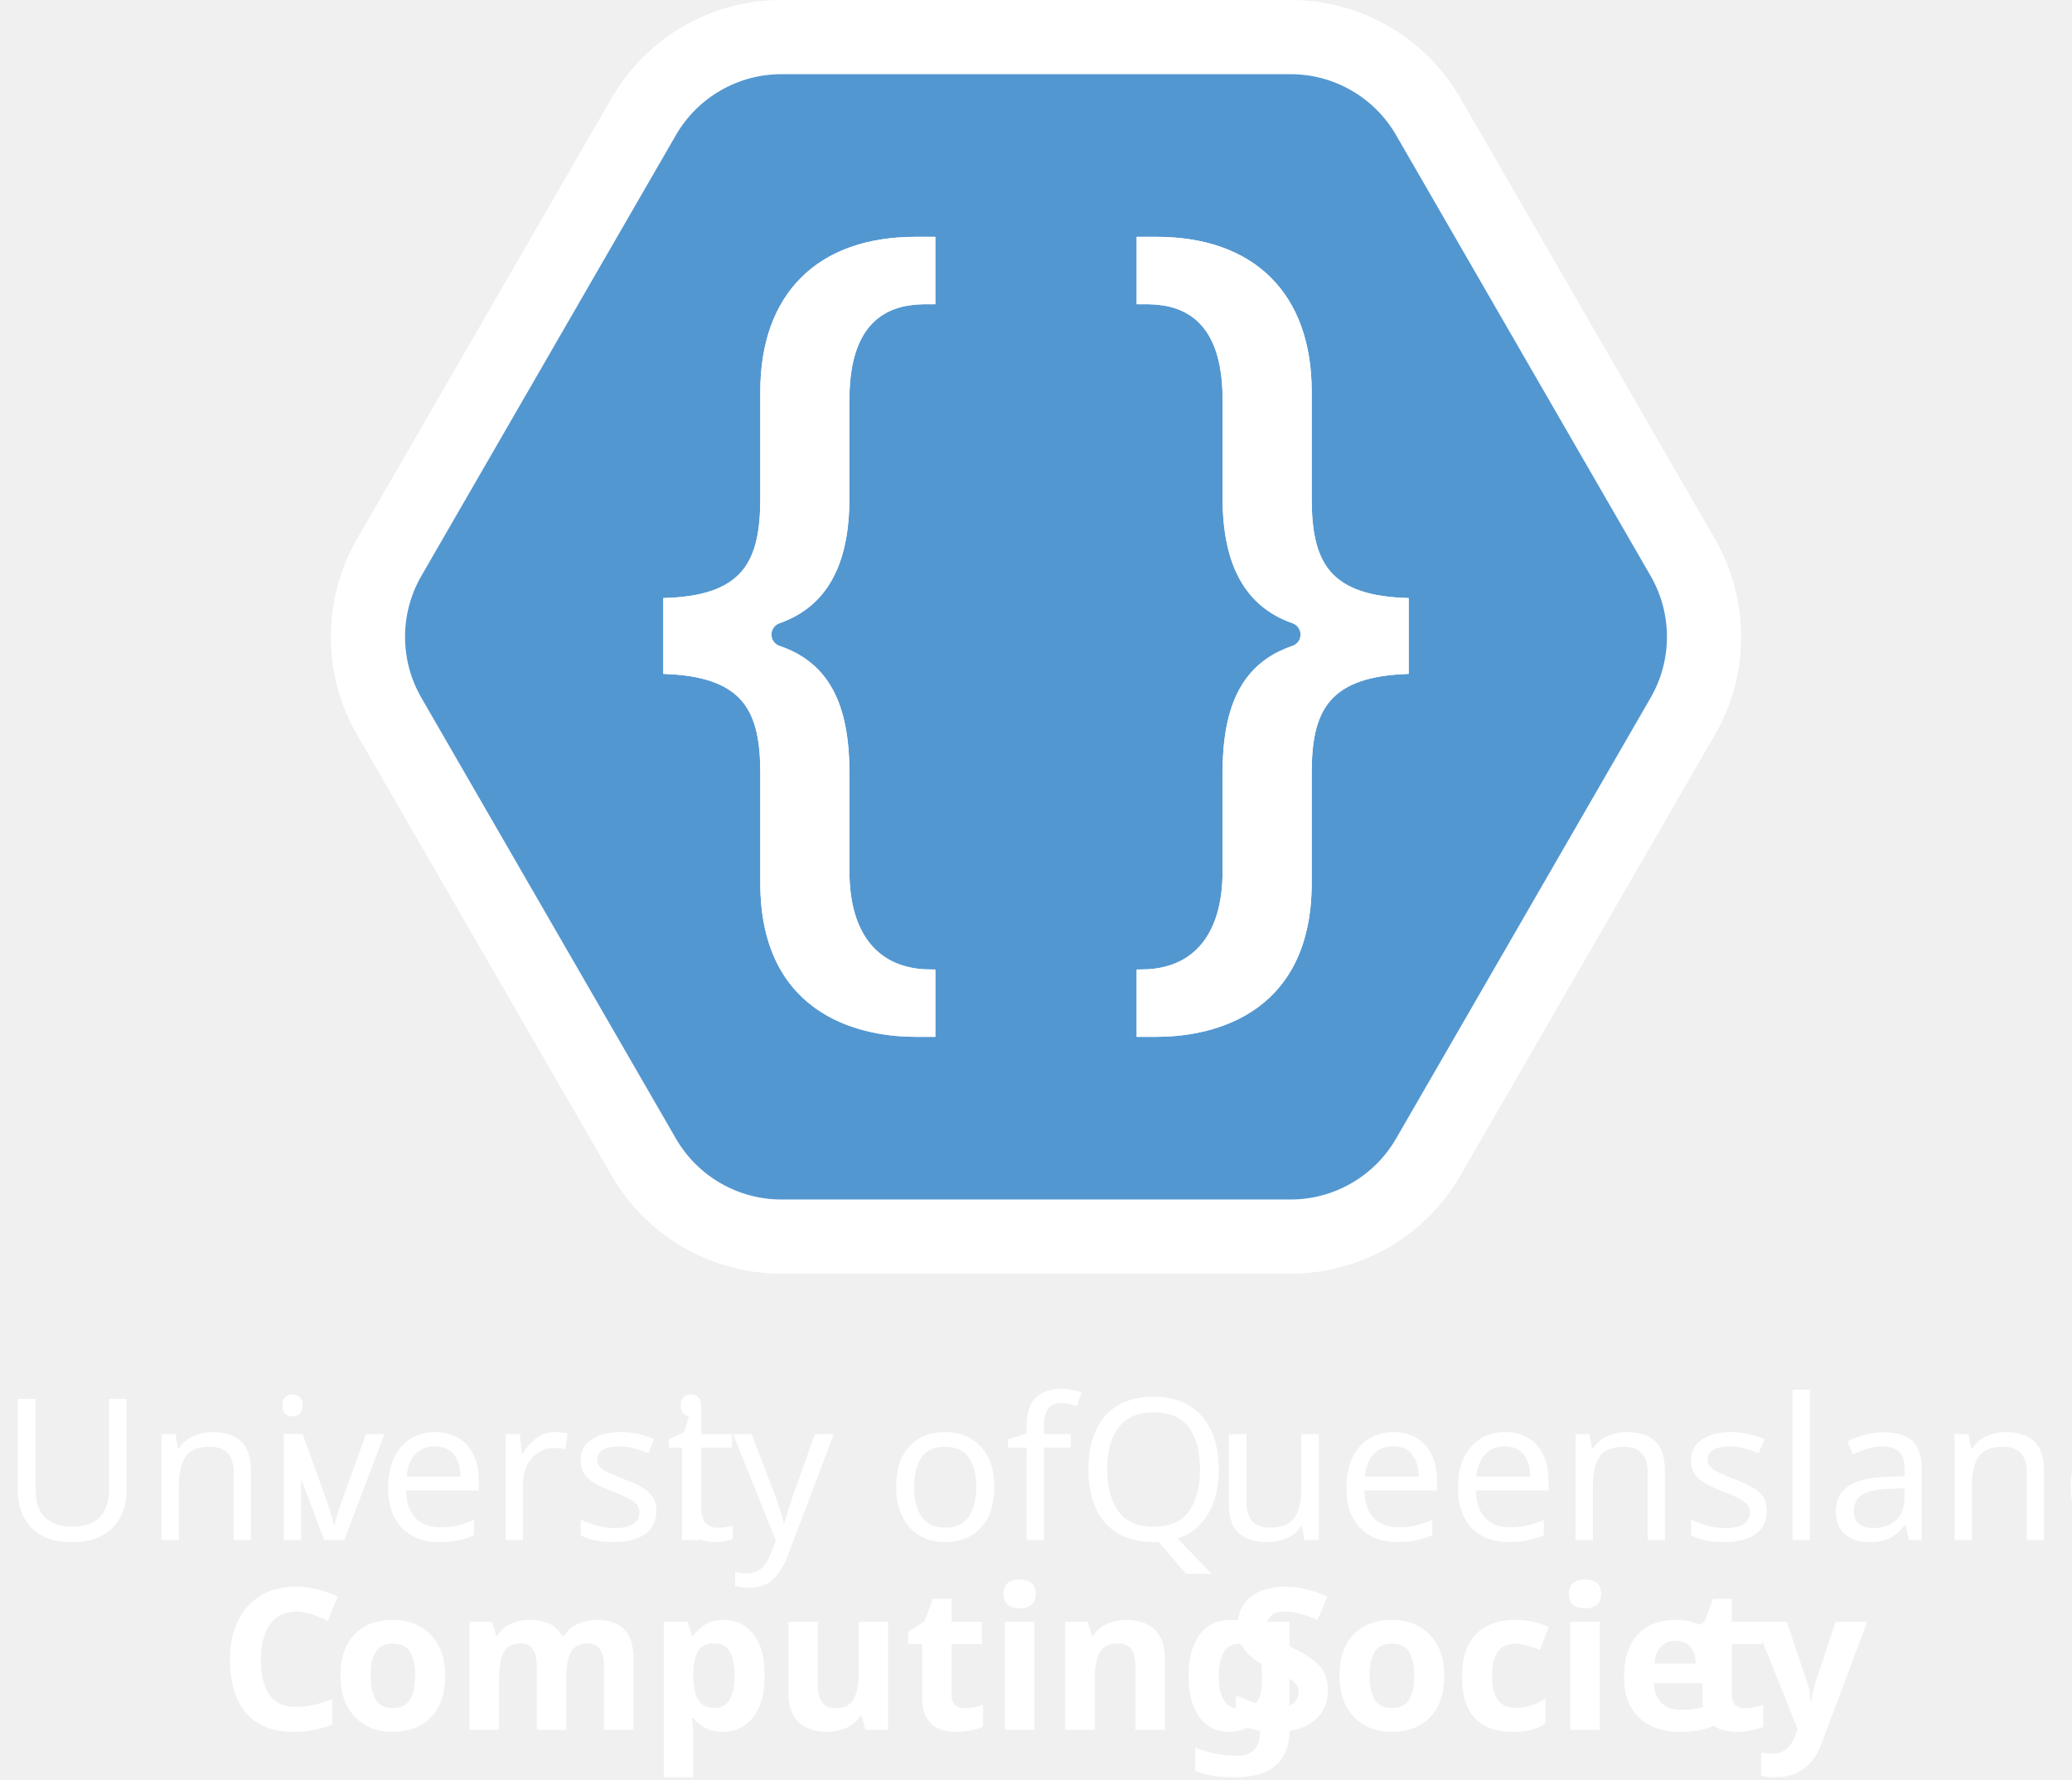
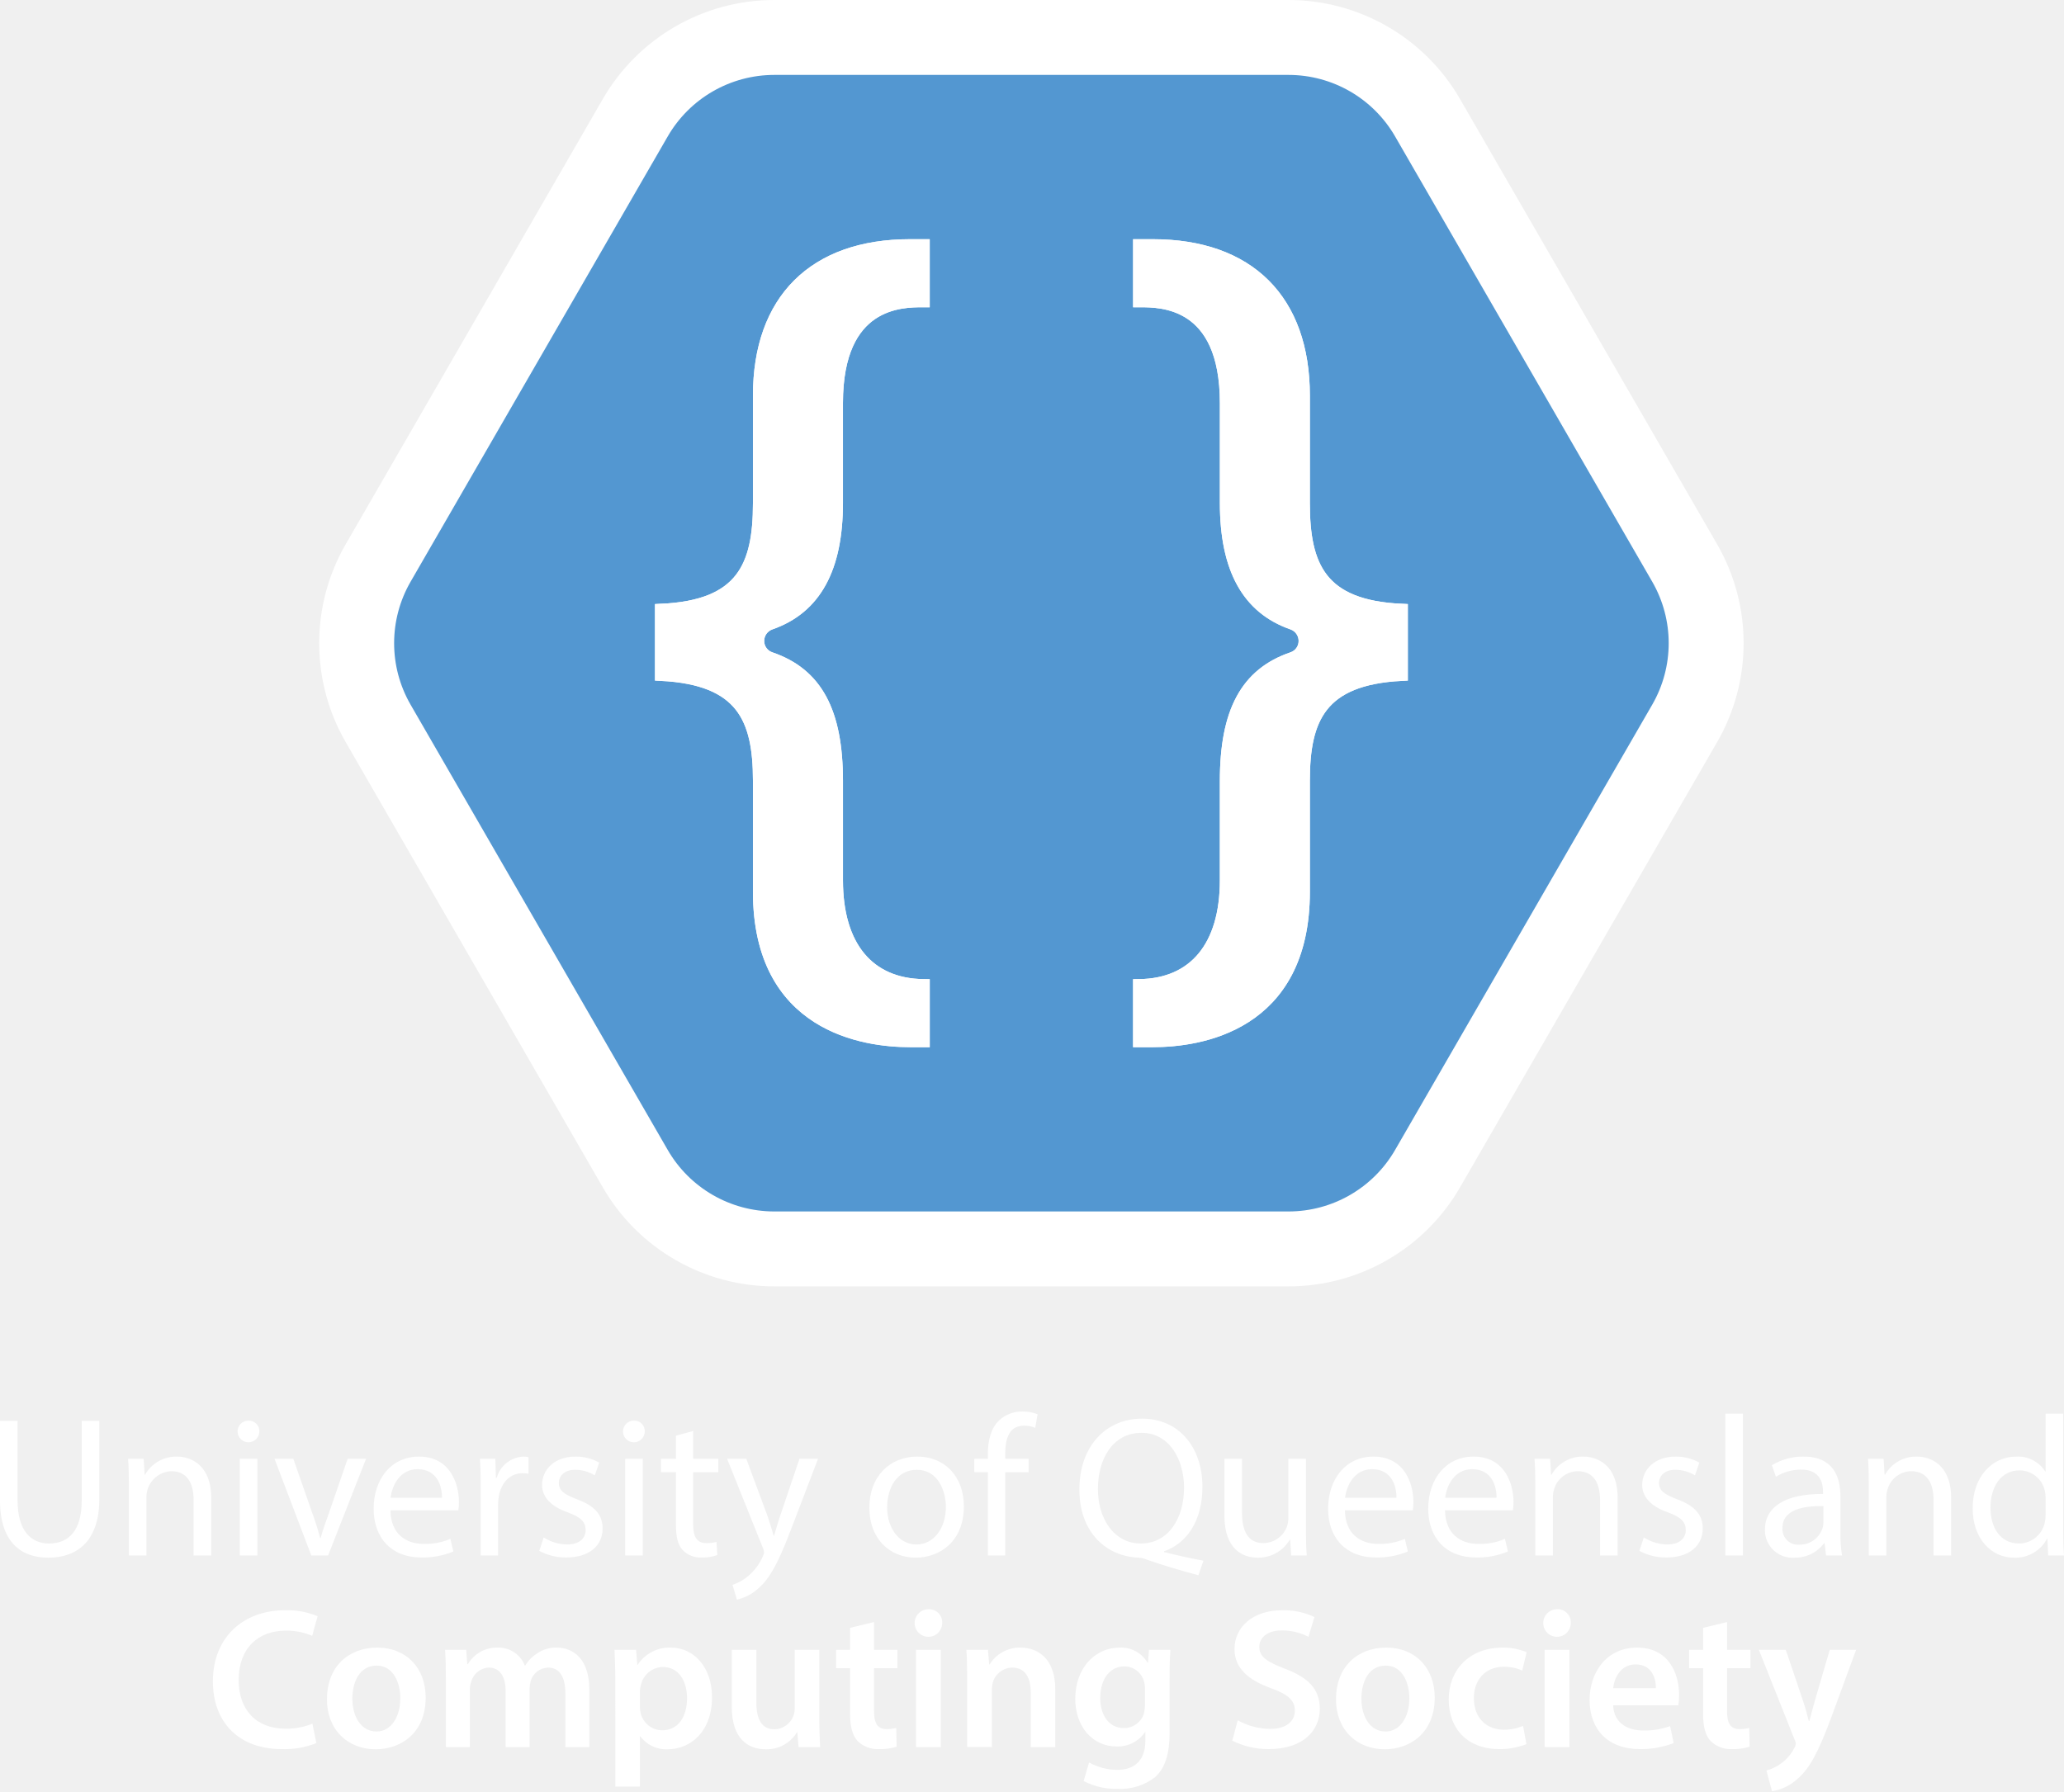
- <svg xmlns="http://www.w3.org/2000/svg" width="418.952" height="359.818" viewBox="0 0 418.952 359.818">
+ <svg xmlns="http://www.w3.org/2000/svg" width="413.188" height="358.656" viewBox="0 0 413.188 358.656">
  <g id="Layer_2" data-name="Layer 2">
    <g id="Layer_1-2" data-name="Layer 1">
-       <path d="M260.943,7.5H158.008a32.14,32.14,0,0,0-27.835,16.071L78.705,112.715a32.145,32.145,0,0,0,0,32.142L130.173,234a32.14,32.14,0,0,0,27.835,16.071H260.943A32.143,32.143,0,0,0,288.779,234l51.467-89.144a32.14,32.14,0,0,0,0-32.142L288.779,23.571A32.141,32.141,0,0,0,260.943,7.5Z" fill="#5397d1" stroke="#fff" stroke-miterlimit="10" stroke-width="15" />
-       <text transform="translate(0 311.453)" font-size="40" fill="#fff" font-family="MyriadPro-Regular, Myriad Pro">Uni<tspan x="57.439" y="0" letter-spacing="-0.01em">v</tspan>
-         <tspan x="76.279" y="0">ersi</tspan>
-         <tspan x="134.598" y="0" letter-spacing="0.009em">t</tspan>
-         <tspan x="148.197" y="0" letter-spacing="0em">y of </tspan>
-         <tspan x="217.636" y="0" letter-spacing="0.003em">Q</tspan>
-         <tspan x="245.315" y="0" letter-spacing="0em">ueensland</tspan>
-       </text>
-       <text transform="translate(44.179 349.818)" font-size="40" fill="#fff" font-family="MyriadPro-Semibold, Myriad Pro" font-weight="600">
-         <tspan letter-spacing="-0.016em">C</tspan>
-         <tspan x="22.88" y="0" letter-spacing="0em">omputing </tspan>
-         <tspan x="203.877" y="0" letter-spacing="0.006em">S</tspan>
-         <tspan x="224.877" y="0" letter-spacing="0em">ocie</tspan>
-         <tspan x="296.276" y="0" letter-spacing="0.007em">t</tspan>
-         <tspan x="310.596" y="0">y</tspan>
-       </text>
-       <path d="M231.078,208.427V197.3c11.045-.139,17.371-7.781,17.371-21.015V156.393c0-13.867,4.093-21.449,13.269-24.586a3.638,3.638,0,0,0,2.5-3.472,3.69,3.69,0,0,0-2.478-3.492c-8.94-3.12-13.287-11.021-13.287-24.153v-20c0-20.418-12.978-20.418-17.242-20.418h-.129V49.145h2.711c19.178,0,30.178,10.96,30.178,30.07V100.8c0,12.591,3.36,20.619,19.612,21.346v12.936c-16.252.831-19.612,8.777-19.612,21.2v22.275c0,26.958-21.1,29.868-30.178,29.868Z" fill="#fff" stroke="#fff" stroke-miterlimit="10" stroke-width="2.5" />
-       <path d="M231.078,208.427V197.3c11.045-.139,17.371-7.781,17.371-21.015V156.393c0-13.867,4.093-21.449,13.269-24.586a3.638,3.638,0,0,0,2.5-3.472,3.69,3.69,0,0,0-2.478-3.492c-8.94-3.12-13.287-11.021-13.287-24.153v-20c0-20.418-12.978-20.418-17.242-20.418h-.129V49.145h2.711c19.178,0,30.178,10.96,30.178,30.07V100.8c0,12.591,3.36,20.619,19.612,21.346v12.936c-16.252.831-19.612,8.777-19.612,21.2v22.275c0,26.958-21.1,29.868-30.178,29.868Z" fill="#fff" stroke="#fff" stroke-miterlimit="10" stroke-width="2.5" />
-       <path d="M187.874,208.427V197.3c-11.045-.139-17.371-7.781-17.371-21.015V156.393c0-13.867-4.093-21.449-13.27-24.586a3.64,3.64,0,0,1-2.5-3.472,3.69,3.69,0,0,1,2.479-3.492c8.94-3.12,13.287-11.021,13.287-24.153v-20c0-20.418,12.977-20.418,17.242-20.418h.129V49.145h-2.711c-19.179,0-30.179,10.96-30.179,30.07V100.8c0,12.591-3.359,20.619-19.611,21.346v12.936c16.252.831,19.611,8.777,19.611,21.2v22.275c0,26.958,21.1,29.868,30.179,29.868Z" fill="#fff" stroke="#fff" stroke-miterlimit="10" stroke-width="2.5" />
-       <path d="M187.874,208.427V197.3c-11.045-.139-17.371-7.781-17.371-21.015V156.393c0-13.867-4.093-21.449-13.27-24.586a3.64,3.64,0,0,1-2.5-3.472,3.69,3.69,0,0,1,2.479-3.492c8.94-3.12,13.287-11.021,13.287-24.153v-20c0-20.418,12.977-20.418,17.242-20.418h.129V49.145h-2.711c-19.179,0-30.179,10.96-30.179,30.07V100.8c0,12.591-3.359,20.619-19.611,21.346v12.936c16.252.831,19.611,8.777,19.611,21.2v22.275c0,26.958,21.1,29.868,30.179,29.868Z" fill="#fff" stroke="#fff" stroke-miterlimit="10" stroke-width="2.5" />
+       <path d="M257.943,7.5H155.008a32.14,32.14,0,0,0-27.835,16.071L75.705,112.715a32.145,32.145,0,0,0,0,32.142L127.173,234a32.14,32.14,0,0,0,27.835,16.071H257.943A32.143,32.143,0,0,0,285.779,234l51.467-89.144a32.14,32.14,0,0,0,0-32.142L285.779,23.571A32.141,32.141,0,0,0,257.943,7.5Z" fill="#5397d1" stroke="#fff" stroke-miterlimit="10" stroke-width="15" />
+       <path d="M3.52,284.5v15.957c0,6.039,2.678,8.6,6.278,8.6,4,0,6.559-2.639,6.559-8.6V284.5h3.519v15.717c0,8.278-4.358,11.677-10.2,11.677-5.52,0-9.678-3.159-9.678-11.517V284.5Z" fill="#fff" />
+       <path d="M25.8,297.336c0-2-.04-3.64-.16-5.24h3.119l.2,3.2h.08a7.116,7.116,0,0,1,6.4-3.64c2.679,0,6.838,1.6,6.838,8.239v11.558H38.757V300.3c0-3.12-1.16-5.719-4.48-5.719a5.164,5.164,0,0,0-4.959,5.239v11.638H25.8Z" fill="#fff" />
+       <path d="M51.918,286.657a2.18,2.18,0,0,1-4.359,0,2.144,2.144,0,0,1,2.2-2.2A2.089,2.089,0,0,1,51.918,286.657ZM48,311.453V292.1h3.52v19.357Z" fill="#fff" />
+       <path d="M58.719,292.1l3.8,10.878a49.576,49.576,0,0,1,1.559,4.959h.12c.44-1.6,1-3.2,1.64-4.959L69.6,292.1h3.679l-7.6,19.357h-3.36L54.959,292.1Z" fill="#fff" />
+       <path d="M78.158,302.415c.08,4.759,3.119,6.718,6.639,6.718a12.727,12.727,0,0,0,5.359-1l.6,2.52a15.681,15.681,0,0,1-6.44,1.2c-5.959,0-9.517-3.92-9.517-9.759s3.439-10.438,9.078-10.438c6.318,0,8,5.56,8,9.119a13.335,13.335,0,0,1-.119,1.64Zm10.319-2.52c.039-2.24-.92-5.72-4.879-5.72-3.561,0-5.119,3.28-5.4,5.72Z" fill="#fff" />
+       <path d="M96.238,298.135c0-2.28-.041-4.239-.16-6.039h3.079l.12,3.8h.161a5.808,5.808,0,0,1,5.359-4.239,3.813,3.813,0,0,1,1,.12V295.1a5.294,5.294,0,0,0-1.2-.12c-2.48,0-4.24,1.88-4.72,4.52a9.9,9.9,0,0,0-.16,1.639v10.319H96.238Z" fill="#fff" />
+       <path d="M108.838,307.853a9.218,9.218,0,0,0,4.639,1.4c2.559,0,3.759-1.281,3.759-2.88,0-1.68-1-2.6-3.6-3.56-3.48-1.239-5.119-3.159-5.119-5.478,0-3.12,2.519-5.68,6.678-5.68a9.656,9.656,0,0,1,4.759,1.2l-.879,2.56a7.524,7.524,0,0,0-3.959-1.12c-2.08,0-3.24,1.2-3.24,2.639,0,1.6,1.16,2.32,3.68,3.28,3.359,1.28,5.079,2.959,5.079,5.838,0,3.4-2.64,5.8-7.24,5.8a11.039,11.039,0,0,1-5.439-1.32Z" fill="#fff" />
+       <path d="M129.076,286.657a2.18,2.18,0,0,1-4.359,0,2.145,2.145,0,0,1,2.2-2.2A2.089,2.089,0,0,1,129.076,286.657Zm-3.919,24.8V292.1h3.52v19.357Z" fill="#fff" />
+       <path d="M138.756,286.537V292.1h5.039v2.68h-5.039v10.438c0,2.4.681,3.759,2.64,3.759a7.83,7.83,0,0,0,2.04-.24l.16,2.64a8.615,8.615,0,0,1-3.119.48,4.877,4.877,0,0,1-3.8-1.48c-1-1.04-1.361-2.759-1.361-5.039V294.776h-3V292.1h3v-4.639Z" fill="#fff" />
+       <path d="M149.4,292.1l4.24,11.438c.44,1.28.92,2.8,1.239,3.96h.08c.36-1.16.76-2.64,1.24-4.04l3.84-11.358h3.719l-5.279,13.8c-2.52,6.639-4.239,10.038-6.639,12.117a9.538,9.538,0,0,1-4.318,2.281l-.881-2.96a9.319,9.319,0,0,0,3.08-1.72,10.677,10.677,0,0,0,2.959-3.919,2.534,2.534,0,0,0,.28-.84,3.069,3.069,0,0,0-.24-.92L145.557,292.1Z" fill="#fff" />
+       <path d="M192.953,301.615c0,7.158-4.959,10.277-9.639,10.277-5.238,0-9.278-3.839-9.278-9.958,0-6.478,4.239-10.278,9.6-10.278C189.193,291.656,192.953,295.7,192.953,301.615Zm-15.357.2c0,4.239,2.439,7.44,5.879,7.44,3.359,0,5.879-3.161,5.879-7.52,0-3.279-1.64-7.438-5.8-7.438S177.6,298.135,177.6,301.814Z" fill="#fff" />
+       <path d="M197.756,311.453V294.776h-2.719V292.1h2.719v-.92c0-2.719.6-5.2,2.24-6.758a6.727,6.727,0,0,1,4.719-1.8,8.165,8.165,0,0,1,3,.559l-.481,2.72a5.253,5.253,0,0,0-2.24-.44c-3,0-3.759,2.639-3.759,5.6v1.04h4.679v2.68h-4.679v16.677Z" fill="#fff" />
+       <path d="M239.912,315.412c-3.641-.96-7.2-2.039-10.318-3.119a5.148,5.148,0,0,0-1.641-.4c-6.4-.239-11.877-4.959-11.877-13.637,0-8.638,5.278-14.2,12.557-14.2,7.319,0,12.078,5.679,12.078,13.638,0,6.919-3.2,11.358-7.678,12.918v.16c2.68.68,5.6,1.319,7.878,1.72Zm-2.88-17.557c0-5.4-2.8-10.958-8.518-10.958-5.879,0-8.759,5.439-8.719,11.278-.04,5.719,3.119,10.878,8.559,10.878C233.912,309.053,237.032,304.014,237.032,297.855Z" fill="#fff" />
+       <path d="M261.432,306.174c0,2,.039,3.759.16,5.279h-3.12l-.2-3.159h-.08a7.283,7.283,0,0,1-6.4,3.6c-3.039,0-6.68-1.679-6.68-8.478V292.1h3.52v10.718c0,3.68,1.121,6.159,4.32,6.159a5.088,5.088,0,0,0,4.639-3.2,5.148,5.148,0,0,0,.32-1.8V292.1h3.52Z" fill="#fff" />
+       <path d="M269.234,302.415c.079,4.759,3.12,6.718,6.639,6.718a12.715,12.715,0,0,0,5.358-1l.6,2.52a15.675,15.675,0,0,1-6.439,1.2c-5.959,0-9.519-3.92-9.519-9.759s3.439-10.438,9.079-10.438c6.318,0,8,5.56,8,9.119a13.539,13.539,0,0,1-.119,1.64Zm10.318-2.52c.04-2.24-.919-5.72-4.879-5.72-3.56,0-5.119,3.28-5.4,5.72Z" fill="#fff" />
+       <path d="M289.273,302.415c.081,4.759,3.121,6.718,6.64,6.718a12.715,12.715,0,0,0,5.358-1l.6,2.52a15.679,15.679,0,0,1-6.439,1.2c-5.959,0-9.519-3.92-9.519-9.759s3.44-10.438,9.079-10.438c6.319,0,8,5.56,8,9.119a13.293,13.293,0,0,1-.12,1.64Zm10.319-2.52c.04-2.24-.92-5.72-4.879-5.72-3.56,0-5.119,3.28-5.4,5.72Z" fill="#fff" />
+       <path d="M307.354,297.336c0-2-.041-3.64-.161-5.24h3.119l.2,3.2h.08a7.117,7.117,0,0,1,6.4-3.64c2.68,0,6.839,1.6,6.839,8.239v11.558h-3.519V300.3c0-3.12-1.16-5.719-4.479-5.719a5,5,0,0,0-4.72,3.6,5.061,5.061,0,0,0-.24,1.64v11.638h-3.518Z" fill="#fff" />
+       <path d="M329.072,307.853a9.225,9.225,0,0,0,4.64,1.4c2.559,0,3.759-1.281,3.759-2.88,0-1.68-1-2.6-3.6-3.56-3.479-1.239-5.119-3.159-5.119-5.478,0-3.12,2.519-5.68,6.679-5.68a9.658,9.658,0,0,1,4.758,1.2l-.879,2.56a7.524,7.524,0,0,0-3.959-1.12c-2.081,0-3.24,1.2-3.24,2.639,0,1.6,1.159,2.32,3.679,3.28,3.359,1.28,5.079,2.959,5.079,5.838,0,3.4-2.64,5.8-7.238,5.8a11.043,11.043,0,0,1-5.44-1.32Z" fill="#fff" />
+       <path d="M345.393,283.057h3.518v28.4h-3.518Z" fill="#fff" />
+       <path d="M365.55,311.453l-.28-2.44h-.121a7.207,7.207,0,0,1-5.919,2.879,5.514,5.514,0,0,1-5.918-5.558c0-4.68,4.159-7.24,11.638-7.2v-.4c0-1.6-.44-4.479-4.4-4.479a9.639,9.639,0,0,0-5.039,1.439l-.8-2.319a12.011,12.011,0,0,1,6.358-1.72c5.919,0,7.36,4.039,7.36,7.919v7.238a27.369,27.369,0,0,0,.319,4.64Zm-.52-9.878c-3.84-.08-8.2.6-8.2,4.358a3.115,3.115,0,0,0,3.319,3.361,4.817,4.817,0,0,0,4.68-3.241,3.662,3.662,0,0,0,.2-1.119Z" fill="#fff" />
+       <path d="M374.111,297.336c0-2-.04-3.64-.16-5.24h3.119l.2,3.2h.08a7.117,7.117,0,0,1,6.4-3.64c2.68,0,6.839,1.6,6.839,8.239v11.558h-3.52V300.3c0-3.12-1.159-5.719-4.478-5.719a5,5,0,0,0-4.72,3.6,5.061,5.061,0,0,0-.24,1.64v11.638h-3.519Z" fill="#fff" />
+       <path d="M413.027,283.057v23.4c0,1.72.04,3.679.161,5h-3.16l-.16-3.36h-.08a7.159,7.159,0,0,1-6.6,3.8c-4.679,0-8.279-3.959-8.279-9.838-.04-6.438,3.96-10.4,8.679-10.4a6.471,6.471,0,0,1,5.839,2.96h.08V283.057Zm-3.519,16.917a6.211,6.211,0,0,0-.16-1.479,5.177,5.177,0,0,0-5.079-4.079c-3.639,0-5.8,3.2-5.8,7.478,0,3.92,1.92,7.159,5.718,7.159a5.29,5.29,0,0,0,5.16-4.2,6.111,6.111,0,0,0,.16-1.519Z" fill="#fff" />
+       <path d="M63.335,349.018a17.056,17.056,0,0,1-6.959,1.2c-8.559,0-13.758-5.359-13.758-13.559,0-8.878,6.159-14.237,14.4-14.237a15.486,15.486,0,0,1,6.559,1.2l-1.08,3.919a13.114,13.114,0,0,0-5.279-1.04c-5.48,0-9.439,3.44-9.439,9.919,0,5.919,3.48,9.718,9.4,9.718a13.767,13.767,0,0,0,5.359-1Z" fill="#fff" />
+       <path d="M85.215,339.9c0,7.158-5.039,10.357-10,10.357-5.519,0-9.758-3.8-9.758-10.038,0-6.4,4.2-10.318,10.078-10.318C81.336,329.9,85.215,333.981,85.215,339.9Zm-14.677.2c0,3.76,1.84,6.6,4.839,6.6,2.8,0,4.759-2.759,4.759-6.679,0-3.039-1.36-6.519-4.719-6.519C71.938,333.5,70.538,336.86,70.538,340.1Z" fill="#fff" />
+       <path d="M89.259,336.14c0-2.239-.04-4.119-.16-5.8h4.239l.2,2.879h.12a6.735,6.735,0,0,1,6-3.319,5.616,5.616,0,0,1,5.4,3.6h.08a7.35,7.35,0,0,1,2.4-2.439,6.5,6.5,0,0,1,3.92-1.16c3.239,0,6.519,2.2,6.519,8.438v11.479h-4.8V339.06c0-3.24-1.12-5.159-3.48-5.159a3.75,3.75,0,0,0-3.439,2.6,7.038,7.038,0,0,0-.24,1.64v11.678h-4.8V338.539c0-2.719-1.08-4.638-3.36-4.638a3.84,3.84,0,0,0-3.519,2.8,4.213,4.213,0,0,0-.28,1.6v11.519h-4.8Z" fill="#fff" />
+       <path d="M123.179,336.82c0-2.56-.08-4.639-.16-6.479h4.319l.24,3h.079a7.589,7.589,0,0,1,6.68-3.439c4.478,0,8.2,3.839,8.2,9.919,0,7.038-4.439,10.437-8.879,10.437a6.4,6.4,0,0,1-5.478-2.6h-.08v10.079h-4.919Zm4.919,4.839a5.074,5.074,0,0,0,.16,1.36,4.446,4.446,0,0,0,4.319,3.439c3.119,0,4.959-2.6,4.959-6.439,0-3.439-1.68-6.239-4.839-6.239a4.583,4.583,0,0,0-4.4,3.64,4.459,4.459,0,0,0-.2,1.239Z" fill="#fff" />
+       <path d="M164.015,343.979c0,2.319.08,4.239.16,5.839h-4.32l-.24-2.96h-.08a7.041,7.041,0,0,1-6.238,3.4c-3.56,0-6.8-2.119-6.8-8.479V330.341h4.919v10.6c0,3.24,1.04,5.319,3.64,5.319a4.142,4.142,0,0,0,3.758-2.64,4.441,4.441,0,0,0,.281-1.519V330.341h4.919Z" fill="#fff" />
+       <path d="M174.977,324.781v5.56h4.678v3.68h-4.678v8.6c0,2.361.639,3.6,2.519,3.6a7.3,7.3,0,0,0,1.919-.239l.08,3.758a10.771,10.771,0,0,1-3.559.481,5.7,5.7,0,0,1-4.24-1.6c-1.039-1.119-1.519-2.879-1.519-5.438v-9.158h-2.8v-3.68h2.8v-4.4Z" fill="#fff" />
+       <path d="M188.616,324.9a2.761,2.761,0,1,1-2.76-2.68A2.607,2.607,0,0,1,188.616,324.9Zm-5.239,24.916V330.341h4.959v19.477Z" fill="#fff" />
+       <path d="M193.617,336.14c0-2.239-.04-4.119-.16-5.8h4.319l.241,2.919h.119a7.022,7.022,0,0,1,6.2-3.359c3.4,0,6.919,2.2,6.919,8.359v11.558h-4.919v-11c0-2.8-1.04-4.919-3.72-4.919a4.127,4.127,0,0,0-3.839,2.878,5.02,5.02,0,0,0-.2,1.6v11.439h-4.959Z" fill="#fff" />
+       <path d="M234.294,330.341c-.08,1.319-.16,2.919-.16,5.6v11.038c0,4.08-.84,7-2.88,8.839a11.2,11.2,0,0,1-7.519,2.359,13.775,13.775,0,0,1-6.8-1.56l1.08-3.719a11.753,11.753,0,0,0,5.678,1.48c3.2,0,5.6-1.68,5.6-5.879v-1.679h-.08a6.58,6.58,0,0,1-5.68,2.878c-4.839,0-8.278-4-8.278-9.518,0-6.4,4.159-10.278,8.839-10.278a6.129,6.129,0,0,1,5.638,3.04h.08l.2-2.6Zm-5.079,7.8a4.773,4.773,0,0,0-.16-1.32,4.085,4.085,0,0,0-4-3.16c-2.76,0-4.8,2.4-4.8,6.359,0,3.32,1.68,6,4.76,6a4.2,4.2,0,0,0,4-2.959,8.474,8.474,0,0,0,.2-1.76Z" fill="#fff" />
+       <path d="M247.776,344.458a13.619,13.619,0,0,0,6.519,1.72c3.159,0,4.919-1.48,4.919-3.679,0-2.04-1.36-3.24-4.8-4.479-4.439-1.6-7.279-3.96-7.279-7.839,0-4.4,3.679-7.759,9.518-7.759a14.243,14.243,0,0,1,6.48,1.36l-1.2,3.959a11.414,11.414,0,0,0-5.36-1.28c-3.119,0-4.478,1.68-4.478,3.24,0,2.079,1.559,3.039,5.158,4.439,4.68,1.76,6.959,4.12,6.959,8,0,4.319-3.279,8.079-10.238,8.079a16.012,16.012,0,0,1-7.279-1.681Z" fill="#fff" />
+       <path d="M287.213,339.9c0,7.158-5.04,10.357-10,10.357-5.519,0-9.758-3.8-9.758-10.038,0-6.4,4.2-10.318,10.078-10.318C283.333,329.9,287.213,333.981,287.213,339.9Zm-14.678.2c0,3.76,1.84,6.6,4.839,6.6,2.8,0,4.759-2.759,4.759-6.679,0-3.039-1.36-6.519-4.719-6.519C273.935,333.5,272.535,336.86,272.535,340.1Z" fill="#fff" />
+       <path d="M305.573,349.218a14.253,14.253,0,0,1-5.518,1c-6.079,0-10.039-3.88-10.039-9.919,0-5.839,4-10.4,10.838-10.4a12.291,12.291,0,0,1,4.759.919l-.88,3.68a8.663,8.663,0,0,0-3.719-.76c-3.759,0-6,2.76-5.959,6.319,0,4,2.6,6.279,5.959,6.279a9.609,9.609,0,0,0,3.88-.76Z" fill="#fff" />
+       <path d="M314.455,324.9a2.761,2.761,0,1,1-2.76-2.68A2.607,2.607,0,0,1,314.455,324.9Zm-5.239,24.916V330.341h4.959v19.477Z" fill="#fff" />
+       <path d="M322.936,341.459c.12,3.52,2.878,5.039,6,5.039a14.628,14.628,0,0,0,5.4-.88l.721,3.4a18.363,18.363,0,0,1-6.8,1.2c-6.319,0-10.039-3.88-10.039-9.839,0-5.4,3.28-10.478,9.518-10.478,6.32,0,8.4,5.2,8.4,9.478a12.235,12.235,0,0,1-.159,2.08Zm8.558-3.439c.04-1.8-.76-4.76-4.039-4.76-3.04,0-4.319,2.76-4.519,4.76Z" fill="#fff" />
+       <path d="M345.734,324.781v5.56h4.68v3.68h-4.68v8.6c0,2.361.641,3.6,2.52,3.6a7.319,7.319,0,0,0,1.92-.239l.08,3.758a10.778,10.778,0,0,1-3.56.481,5.7,5.7,0,0,1-4.239-1.6c-1.04-1.119-1.519-2.879-1.519-5.438v-9.158h-2.8v-3.68h2.8v-4.4Z" fill="#fff" />
+       <path d="M357.494,330.341l3.52,10.438c.4,1.2.8,2.679,1.08,3.8h.12c.319-1.12.68-2.559,1.04-3.839l3.039-10.4h5.279l-4.879,13.277c-2.679,7.28-4.479,10.519-6.8,12.519a9.887,9.887,0,0,1-5.159,2.519l-1.12-4.159a8.415,8.415,0,0,0,2.879-1.36,8.586,8.586,0,0,0,2.68-3.079,1.984,1.984,0,0,0,.32-.88,2.083,2.083,0,0,0-.28-.96L352.1,330.341Z" fill="#fff" />
+       <path d="M228.078,208.427V197.3c11.045-.139,17.371-7.781,17.371-21.015V156.393c0-13.867,4.093-21.449,13.269-24.586a3.638,3.638,0,0,0,2.5-3.472,3.69,3.69,0,0,0-2.478-3.492c-8.94-3.12-13.287-11.021-13.287-24.153v-20c0-20.418-12.978-20.418-17.242-20.418h-.129V49.145h2.711c19.178,0,30.178,10.96,30.178,30.07V100.8c0,12.591,3.36,20.619,19.612,21.346v12.936c-16.252.831-19.612,8.777-19.612,21.2v22.275c0,26.958-21.1,29.868-30.178,29.868Z" fill="#fff" stroke="#fff" stroke-miterlimit="10" stroke-width="2.5" />
+       <path d="M228.078,208.427V197.3c11.045-.139,17.371-7.781,17.371-21.015V156.393c0-13.867,4.093-21.449,13.269-24.586a3.638,3.638,0,0,0,2.5-3.472,3.69,3.69,0,0,0-2.478-3.492c-8.94-3.12-13.287-11.021-13.287-24.153v-20c0-20.418-12.978-20.418-17.242-20.418h-.129V49.145h2.711c19.178,0,30.178,10.96,30.178,30.07V100.8c0,12.591,3.36,20.619,19.612,21.346v12.936c-16.252.831-19.612,8.777-19.612,21.2v22.275c0,26.958-21.1,29.868-30.178,29.868Z" fill="#fff" stroke="#fff" stroke-miterlimit="10" stroke-width="2.5" />
+       <path d="M184.874,208.427V197.3c-11.045-.139-17.371-7.781-17.371-21.015V156.393c0-13.867-4.093-21.449-13.27-24.586a3.64,3.64,0,0,1-2.5-3.472,3.69,3.69,0,0,1,2.479-3.492c8.94-3.12,13.287-11.021,13.287-24.153v-20c0-20.418,12.977-20.418,17.242-20.418h.129V49.145h-2.711c-19.179,0-30.179,10.96-30.179,30.07V100.8c0,12.591-3.359,20.619-19.611,21.346v12.936c16.252.831,19.611,8.777,19.611,21.2v22.275c0,26.958,21.1,29.868,30.179,29.868Z" fill="#fff" stroke="#fff" stroke-miterlimit="10" stroke-width="2.5" />
+       <path d="M184.874,208.427V197.3c-11.045-.139-17.371-7.781-17.371-21.015V156.393c0-13.867-4.093-21.449-13.27-24.586a3.64,3.64,0,0,1-2.5-3.472,3.69,3.69,0,0,1,2.479-3.492c8.94-3.12,13.287-11.021,13.287-24.153v-20c0-20.418,12.977-20.418,17.242-20.418h.129V49.145h-2.711c-19.179,0-30.179,10.96-30.179,30.07V100.8c0,12.591-3.359,20.619-19.611,21.346v12.936c16.252.831,19.611,8.777,19.611,21.2v22.275c0,26.958,21.1,29.868,30.179,29.868Z" fill="#fff" stroke="#fff" stroke-miterlimit="10" stroke-width="2.5" />
    </g>
  </g>
</svg>
